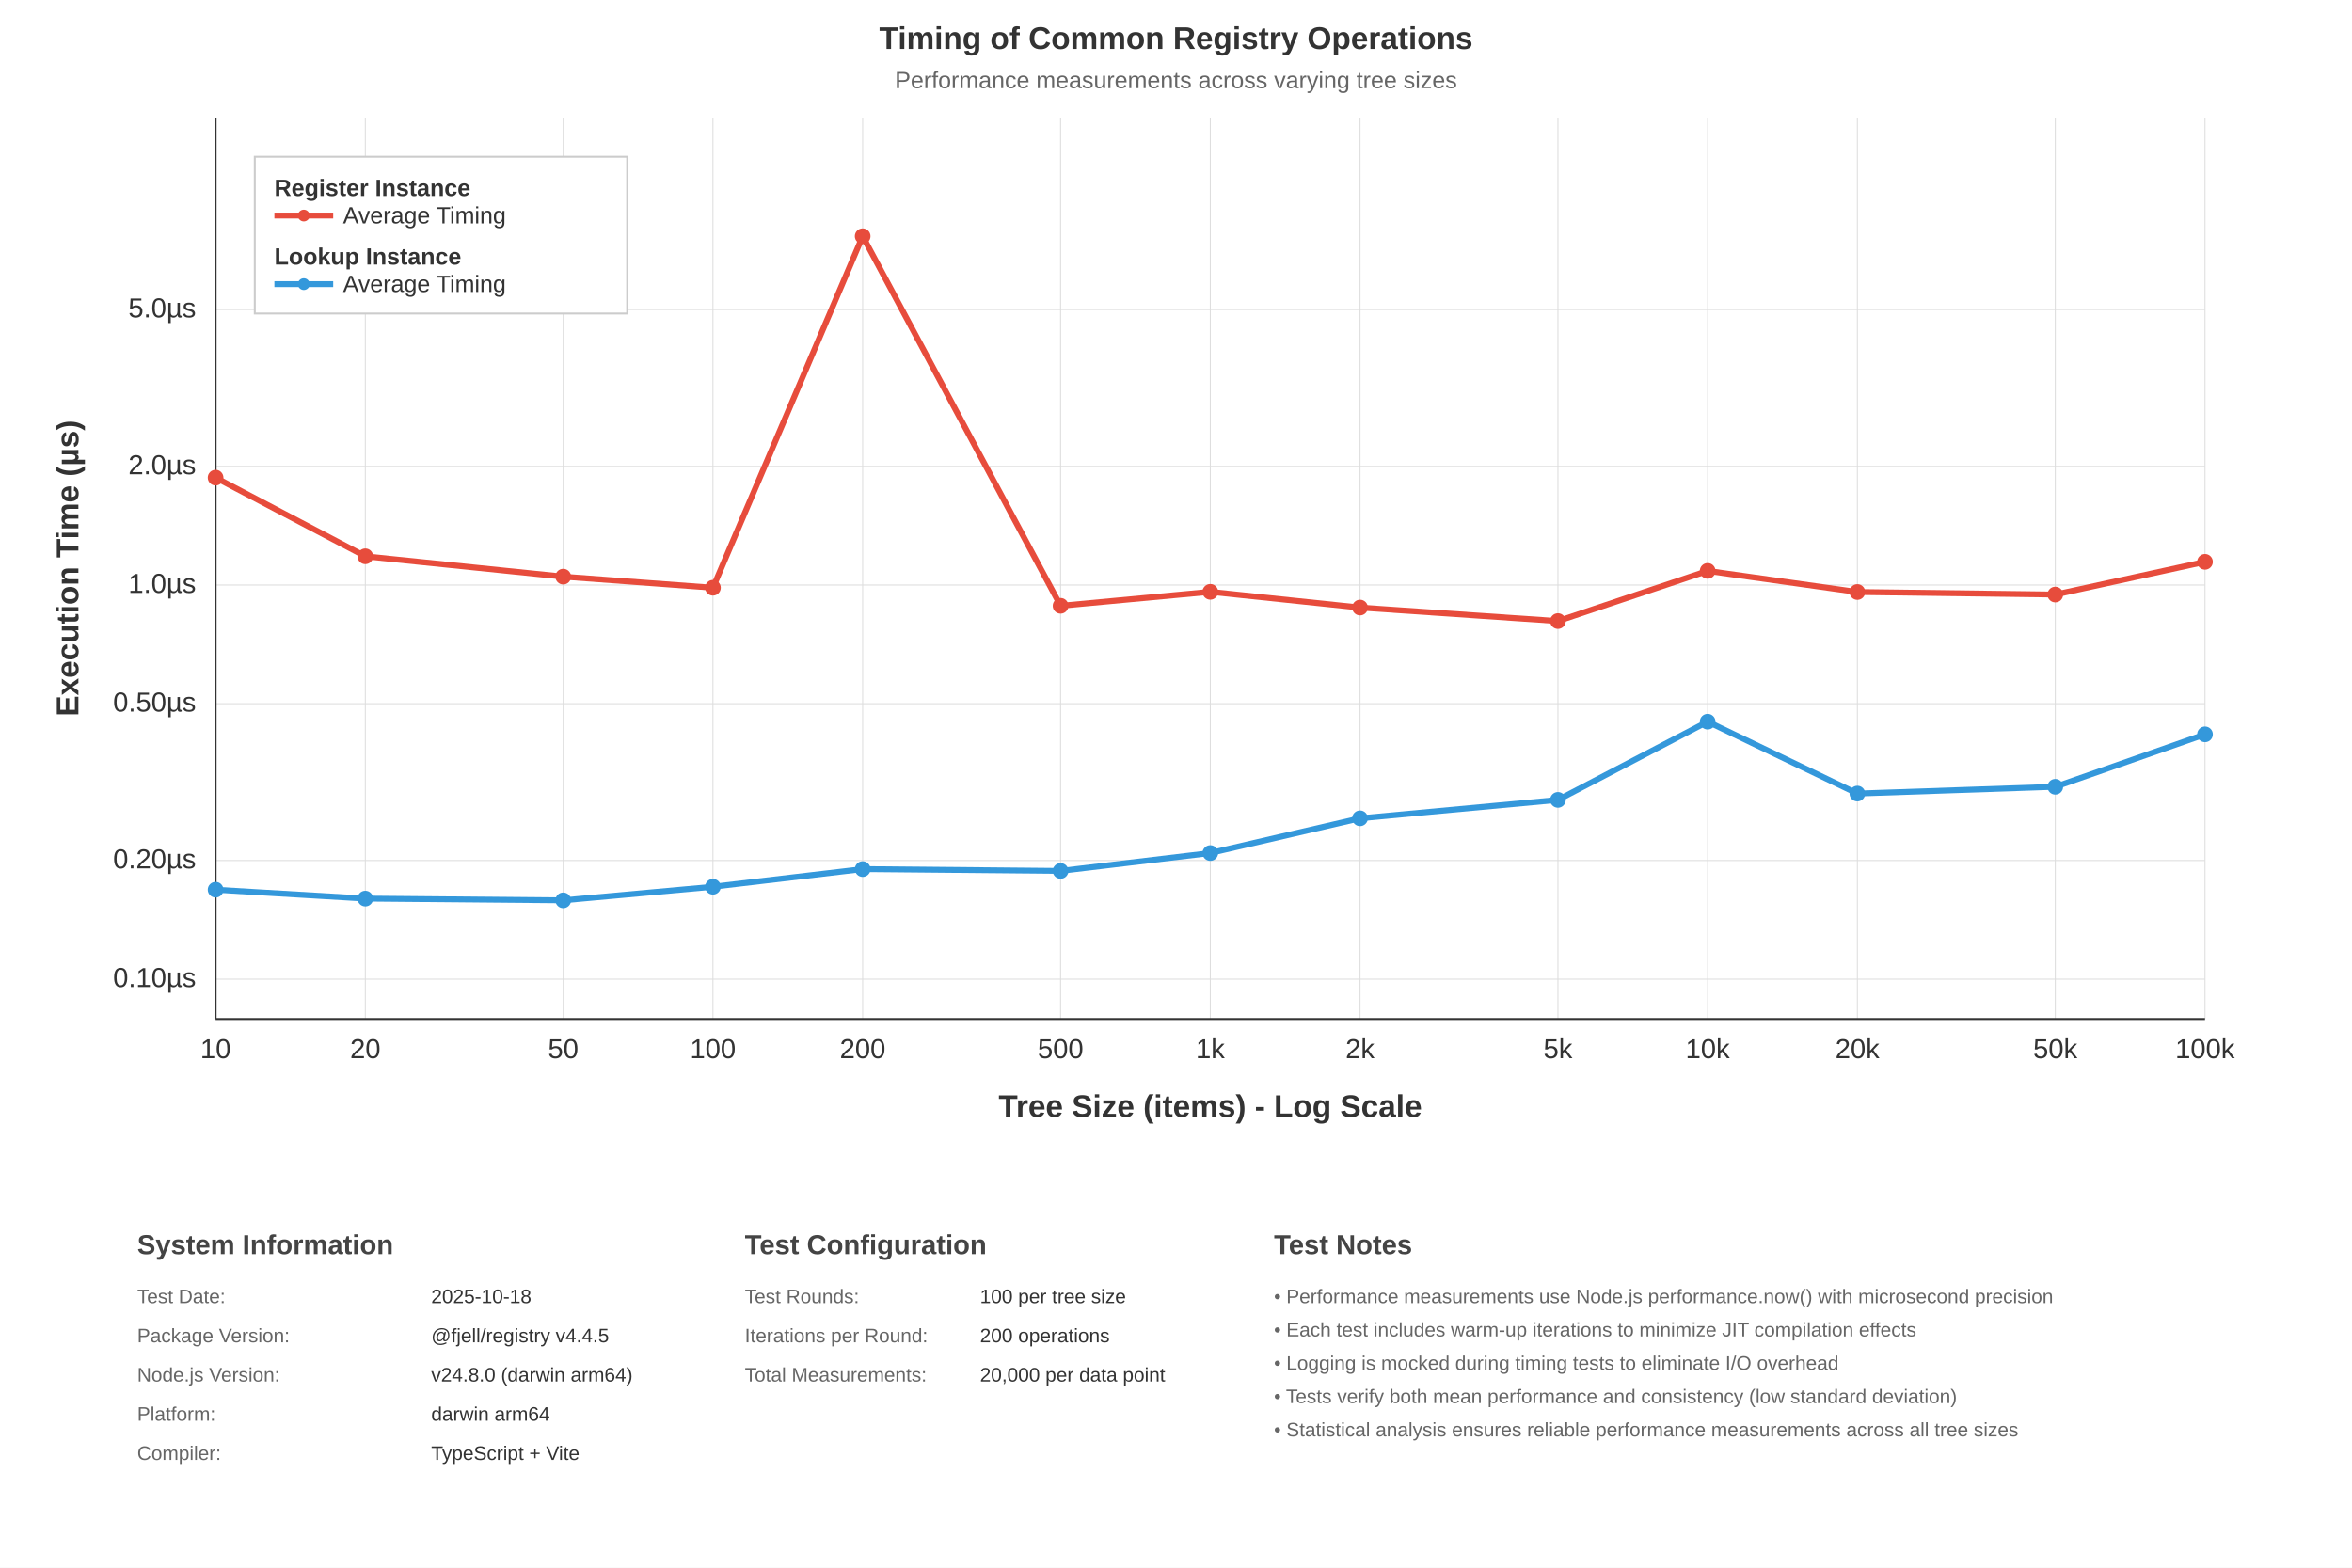
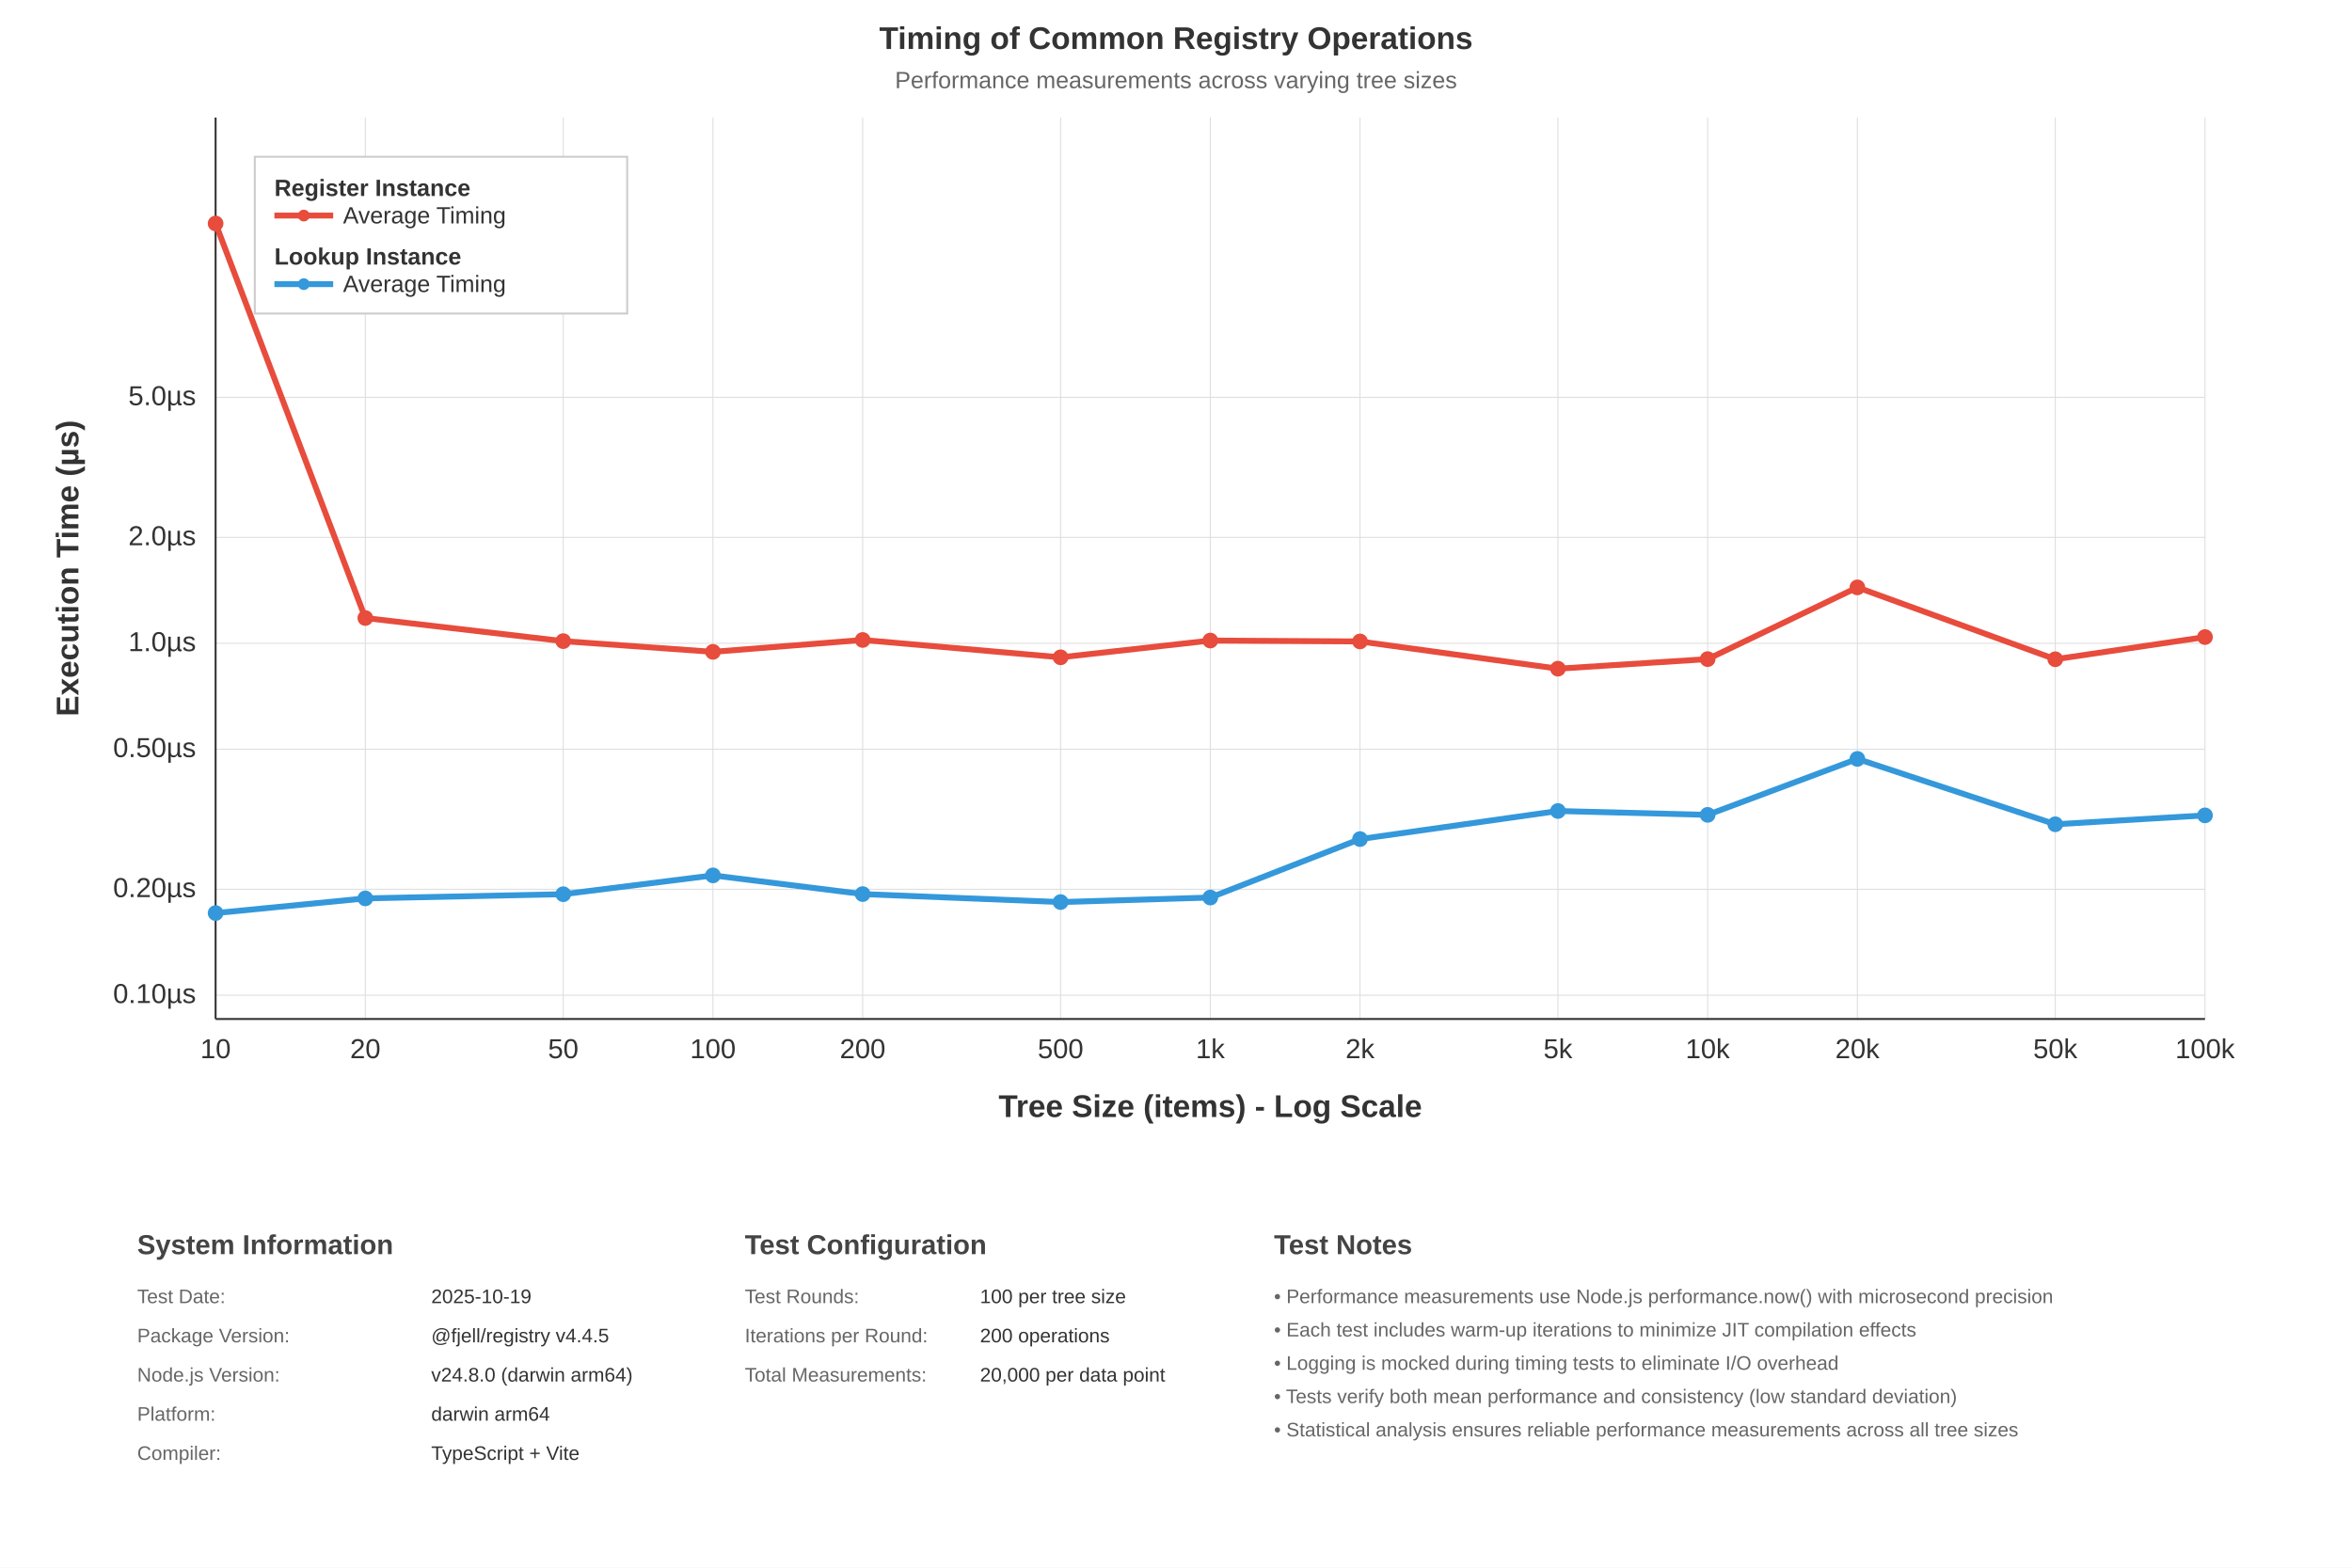
<svg xmlns="http://www.w3.org/2000/svg" width="1200" height="800">
  <style>
    .axis { stroke: #333; stroke-width: 1; }
    .grid { stroke: #ddd; stroke-width: 0.5; }
    .label { font-family: Arial, sans-serif; font-size: 14px; fill: #333; }
    .title { font-family: Arial, sans-serif; font-size: 16px; font-weight: bold; fill: #333; }
    .subtitle { font-family: Arial, sans-serif; font-size: 12px; fill: #666; }
    .register-mean { stroke: #e74c3c; stroke-width: 3; fill: none; }
    .lookup-mean { stroke: #3498db; stroke-width: 3; fill: none; }
    .register-band { fill: rgba(231, 76, 60, 0.2); stroke: #e74c3c; stroke-width: 1; }
    .lookup-band { fill: rgba(52, 152, 219, 0.2); stroke: #3498db; stroke-width: 1; }
    .register-dot { fill: #e74c3c; }
    .lookup-dot { fill: #3498db; }
    .legend { font-family: Arial, sans-serif; font-size: 12px; fill: #333; }
    .axis-title { font-family: Arial, sans-serif; font-size: 16px; font-weight: bold; fill: #333; }
    .metadata-title { font-family: Arial, sans-serif; font-size: 14px; font-weight: bold; fill: #333; }
    .metadata-section { font-family: Arial, sans-serif; font-size: 14px; font-weight: bold; fill: #444; }
    .metadata-label { font-family: Arial, sans-serif; font-size: 10px; fill: #666; }
    .metadata-value { font-family: Arial, sans-serif; font-size: 10px; fill: #333; }
  </style>
  <rect width="1200" height="800" fill="white" />
  <text x="600" y="25" text-anchor="middle" class="title">Timing of Common Registry Operations</text>
  <text x="600" y="45" text-anchor="middle" class="subtitle">Performance measurements across varying tree sizes</text>
  <g transform="translate(110,60)">
-     <line x1="0" y1="439.674" x2="1015" y2="439.674" class="grid" />
-     <text x="-10" y="443.674" text-anchor="end" class="label">0.10µs</text>
-     <line x1="0" y1="379.128" x2="1015" y2="379.128" class="grid" />
-     <text x="-10" y="383.128" text-anchor="end" class="label">0.20µs</text>
-     <line x1="0" y1="299.09" x2="1015" y2="299.09" class="grid" />
-     <text x="-10" y="303.09" text-anchor="end" class="label">0.50µs</text>
-     <line x1="0" y1="238.544" x2="1015" y2="238.544" class="grid" />
-     <text x="-10" y="242.544" text-anchor="end" class="label">1.0µs</text>
-     <line x1="0" y1="177.997" x2="1015" y2="177.997" class="grid" />
-     <text x="-10" y="181.997" text-anchor="end" class="label">2.0µs</text>
-     <line x1="0" y1="97.96" x2="1015" y2="97.96" class="grid" />
-     <text x="-10" y="101.96" text-anchor="end" class="label">5.0µs</text>
+     <line x1="0" y1="447.855" x2="1015" y2="447.855" class="grid" />
+     <text x="-10" y="451.855" text-anchor="end" class="label">0.10µs</text>
+     <line x1="0" y1="393.798" x2="1015" y2="393.798" class="grid" />
+     <text x="-10" y="397.798" text-anchor="end" class="label">0.20µs</text>
+     <line x1="0" y1="322.338" x2="1015" y2="322.338" class="grid" />
+     <text x="-10" y="326.338" text-anchor="end" class="label">0.50µs</text>
+     <line x1="0" y1="268.281" x2="1015" y2="268.281" class="grid" />
+     <text x="-10" y="272.281" text-anchor="end" class="label">1.0µs</text>
+     <line x1="0" y1="214.224" x2="1015" y2="214.224" class="grid" />
+     <text x="-10" y="218.224" text-anchor="end" class="label">2.0µs</text>
+     <line x1="0" y1="142.765" x2="1015" y2="142.765" class="grid" />
+     <text x="-10" y="146.765" text-anchor="end" class="label">5.0µs</text>
    <line x1="0" y1="0" x2="0" y2="460" class="grid" />
    <text x="0" y="480" text-anchor="middle" class="label">10</text>
    <line x1="76.386" y1="0" x2="76.386" y2="460" class="grid" />
    <text x="76.386" y="480" text-anchor="middle" class="label">20</text>
    <line x1="177.364" y1="0" x2="177.364" y2="460" class="grid" />
    <text x="177.364" y="480" text-anchor="middle" class="label">50</text>
    <line x1="253.75" y1="0" x2="253.75" y2="460" class="grid" />
    <text x="253.75" y="480" text-anchor="middle" class="label">100</text>
    <line x1="330.136" y1="0" x2="330.136" y2="460" class="grid" />
    <text x="330.136" y="480" text-anchor="middle" class="label">200</text>
    <line x1="431.114" y1="0" x2="431.114" y2="460" class="grid" />
    <text x="431.114" y="480" text-anchor="middle" class="label">500</text>
    <line x1="507.5" y1="0" x2="507.5" y2="460" class="grid" />
    <text x="507.5" y="480" text-anchor="middle" class="label">1k</text>
    <line x1="583.886" y1="0" x2="583.886" y2="460" class="grid" />
    <text x="583.886" y="480" text-anchor="middle" class="label">2k</text>
    <line x1="684.864" y1="0" x2="684.864" y2="460" class="grid" />
    <text x="684.864" y="480" text-anchor="middle" class="label">5k</text>
    <line x1="761.25" y1="0" x2="761.25" y2="460" class="grid" />
    <text x="761.25" y="480" text-anchor="middle" class="label">10k</text>
    <line x1="837.636" y1="0" x2="837.636" y2="460" class="grid" />
    <text x="837.636" y="480" text-anchor="middle" class="label">20k</text>
    <line x1="938.614" y1="0" x2="938.614" y2="460" class="grid" />
    <text x="938.614" y="480" text-anchor="middle" class="label">50k</text>
    <line x1="1015" y1="0" x2="1015" y2="460" class="grid" />
    <text x="1015" y="480" text-anchor="middle" class="label">100k</text>
    <line x1="0" y1="0" x2="0" y2="460" class="axis" />
    <line x1="0" y1="460" x2="1015" y2="460" class="axis" />
    <text x="507.5" y="510" text-anchor="middle" class="axis-title">Tree Size (items) - Log Scale</text>
    <text transform="rotate(-90,-70,230)" x="-70" y="230" text-anchor="middle" class="axis-title">Execution Time (µs)</text>
-     <path d="M 0 183.742 L 76.386 223.891 L 177.364 234.271 L 253.75 239.935 L 330.136 60.546 L 431.114 249.146 L 507.5 242.016 L 583.886 250.04 L 684.864 256.938 L 761.25 231.334 L 837.636 242.109 L 938.614 243.407 L 1015 226.712" class="register-mean" />
-     <path d="M 0 394.022 L 76.386 398.559 L 177.364 399.454 L 253.75 392.509 L 330.136 383.504 L 431.114 384.44 L 507.5 375.314 L 583.886 357.588 L 684.864 348.189 L 761.25 308.276 L 837.636 344.963 L 938.614 341.498 L 1015 314.747" class="lookup-mean" />
-     <circle cx="0" cy="183.742" r="4" class="register-dot" />
-     <circle cx="76.386" cy="223.891" r="4" class="register-dot" />
-     <circle cx="177.364" cy="234.271" r="4" class="register-dot" />
-     <circle cx="253.75" cy="239.935" r="4" class="register-dot" />
-     <circle cx="330.136" cy="60.546" r="4" class="register-dot" />
-     <circle cx="431.114" cy="249.146" r="4" class="register-dot" />
-     <circle cx="507.5" cy="242.016" r="4" class="register-dot" />
-     <circle cx="583.886" cy="250.04" r="4" class="register-dot" />
-     <circle cx="684.864" cy="256.938" r="4" class="register-dot" />
-     <circle cx="761.25" cy="231.334" r="4" class="register-dot" />
-     <circle cx="837.636" cy="242.109" r="4" class="register-dot" />
-     <circle cx="938.614" cy="243.407" r="4" class="register-dot" />
-     <circle cx="1015" cy="226.712" r="4" class="register-dot" />
-     <circle cx="0" cy="394.022" r="4" class="lookup-dot" />
-     <circle cx="76.386" cy="398.559" r="4" class="lookup-dot" />
-     <circle cx="177.364" cy="399.454" r="4" class="lookup-dot" />
-     <circle cx="253.75" cy="392.509" r="4" class="lookup-dot" />
-     <circle cx="330.136" cy="383.504" r="4" class="lookup-dot" />
-     <circle cx="431.114" cy="384.44" r="4" class="lookup-dot" />
-     <circle cx="507.5" cy="375.314" r="4" class="lookup-dot" />
-     <circle cx="583.886" cy="357.588" r="4" class="lookup-dot" />
-     <circle cx="684.864" cy="348.189" r="4" class="lookup-dot" />
-     <circle cx="761.25" cy="308.276" r="4" class="lookup-dot" />
-     <circle cx="837.636" cy="344.963" r="4" class="lookup-dot" />
-     <circle cx="938.614" cy="341.498" r="4" class="lookup-dot" />
-     <circle cx="1015" cy="314.747" r="4" class="lookup-dot" />
+     <path d="M 0 54.057 L 76.386 255.381 L 177.364 267.175 L 253.75 272.641 L 330.136 266.583 L 431.114 275.437 L 507.5 266.879 L 583.886 267.336 L 684.864 281.23 L 761.25 276.352 L 837.636 239.749 L 938.614 276.422 L 1015 265.098" class="register-mean" />
+     <path d="M 0 405.943 L 76.386 398.456 L 177.364 396.316 L 253.75 386.725 L 330.136 396.256 L 431.114 400.334 L 507.5 398.022 L 583.886 368.185 L 684.864 353.855 L 761.25 355.825 L 837.636 327.268 L 938.614 360.632 L 1015 356.092" class="lookup-mean" />
+     <circle cx="0" cy="54.057" r="4" class="register-dot" />
+     <circle cx="76.386" cy="255.381" r="4" class="register-dot" />
+     <circle cx="177.364" cy="267.175" r="4" class="register-dot" />
+     <circle cx="253.75" cy="272.641" r="4" class="register-dot" />
+     <circle cx="330.136" cy="266.583" r="4" class="register-dot" />
+     <circle cx="431.114" cy="275.437" r="4" class="register-dot" />
+     <circle cx="507.5" cy="266.879" r="4" class="register-dot" />
+     <circle cx="583.886" cy="267.336" r="4" class="register-dot" />
+     <circle cx="684.864" cy="281.23" r="4" class="register-dot" />
+     <circle cx="761.25" cy="276.352" r="4" class="register-dot" />
+     <circle cx="837.636" cy="239.749" r="4" class="register-dot" />
+     <circle cx="938.614" cy="276.422" r="4" class="register-dot" />
+     <circle cx="1015" cy="265.098" r="4" class="register-dot" />
+     <circle cx="0" cy="405.943" r="4" class="lookup-dot" />
+     <circle cx="76.386" cy="398.456" r="4" class="lookup-dot" />
+     <circle cx="177.364" cy="396.316" r="4" class="lookup-dot" />
+     <circle cx="253.75" cy="386.725" r="4" class="lookup-dot" />
+     <circle cx="330.136" cy="396.256" r="4" class="lookup-dot" />
+     <circle cx="431.114" cy="400.334" r="4" class="lookup-dot" />
+     <circle cx="507.5" cy="398.022" r="4" class="lookup-dot" />
+     <circle cx="583.886" cy="368.185" r="4" class="lookup-dot" />
+     <circle cx="684.864" cy="353.855" r="4" class="lookup-dot" />
+     <circle cx="761.25" cy="355.825" r="4" class="lookup-dot" />
+     <circle cx="837.636" cy="327.268" r="4" class="lookup-dot" />
+     <circle cx="938.614" cy="360.632" r="4" class="lookup-dot" />
+     <circle cx="1015" cy="356.092" r="4" class="lookup-dot" />
    <g transform="translate(20, 20)">
      <rect x="0" y="0" width="190" height="80" fill="white" stroke="#ccc" stroke-width="1" />
      <text x="10" y="20" class="legend" font-weight="bold">Register Instance</text>
      <line x1="10" y1="30" x2="40" y2="30" class="register-mean" />
      <circle cx="25" cy="30" r="3" class="register-dot" />
      <text x="45" y="34" class="legend">Average Timing</text>
      <text x="10" y="55" class="legend" font-weight="bold">Lookup Instance</text>
      <line x1="10" y1="65" x2="40" y2="65" class="lookup-mean" />
      <circle cx="25" cy="65" r="3" class="lookup-dot" />
      <text x="45" y="69" class="legend">Average Timing</text>
    </g>
  </g>
  <g transform="translate(50, 620)">
    <g transform="translate(20, 20)">
      <text x="0" y="0" class="metadata-section">System Information</text>
      <text x="0" y="25" class="metadata-label">Test Date:</text>
-       <text x="150" y="25" class="metadata-value">2025-10-18</text>
+       <text x="150" y="25" class="metadata-value">2025-10-19</text>
      <text x="0" y="45" class="metadata-label">Package Version:</text>
      <text x="150" y="45" class="metadata-value">@fjell/registry v4.4.5</text>
      <text x="0" y="65" class="metadata-label">Node.js Version:</text>
      <text x="150" y="65" class="metadata-value">v24.8.0 (darwin arm64)</text>
      <text x="0" y="85" class="metadata-label">Platform:</text>
      <text x="150" y="85" class="metadata-value">darwin arm64</text>
      <text x="0" y="105" class="metadata-label">Compiler:</text>
      <text x="150" y="105" class="metadata-value">TypeScript + Vite</text>
    </g>
    <g transform="translate(330, 20)">
      <text x="0" y="0" class="metadata-section">Test Configuration</text>
      <text x="0" y="25" class="metadata-label">Test Rounds:</text>
      <text x="120" y="25" class="metadata-value">100 per tree size</text>
      <text x="0" y="45" class="metadata-label">Iterations per Round:</text>
      <text x="120" y="45" class="metadata-value">200 operations</text>
      <text x="0" y="65" class="metadata-label">Total Measurements:</text>
      <text x="120" y="65" class="metadata-value">20,000 per data point</text>
    </g>
    <g transform="translate(600, 20)">
      <text x="0" y="0" class="metadata-section">Test Notes</text>
      <text x="0" y="25" class="metadata-label">• Performance measurements use Node.js performance.now() with microsecond precision</text>
      <text x="0" y="42" class="metadata-label">• Each test includes warm-up iterations to minimize JIT compilation effects</text>
      <text x="0" y="59" class="metadata-label">• Logging is mocked during timing tests to eliminate I/O overhead</text>
      <text x="0" y="76" class="metadata-label">• Tests verify both mean performance and consistency (low standard deviation)</text>
      <text x="0" y="93" class="metadata-label">• Statistical analysis ensures reliable performance measurements across all tree sizes</text>
    </g>
  </g>
</svg>
